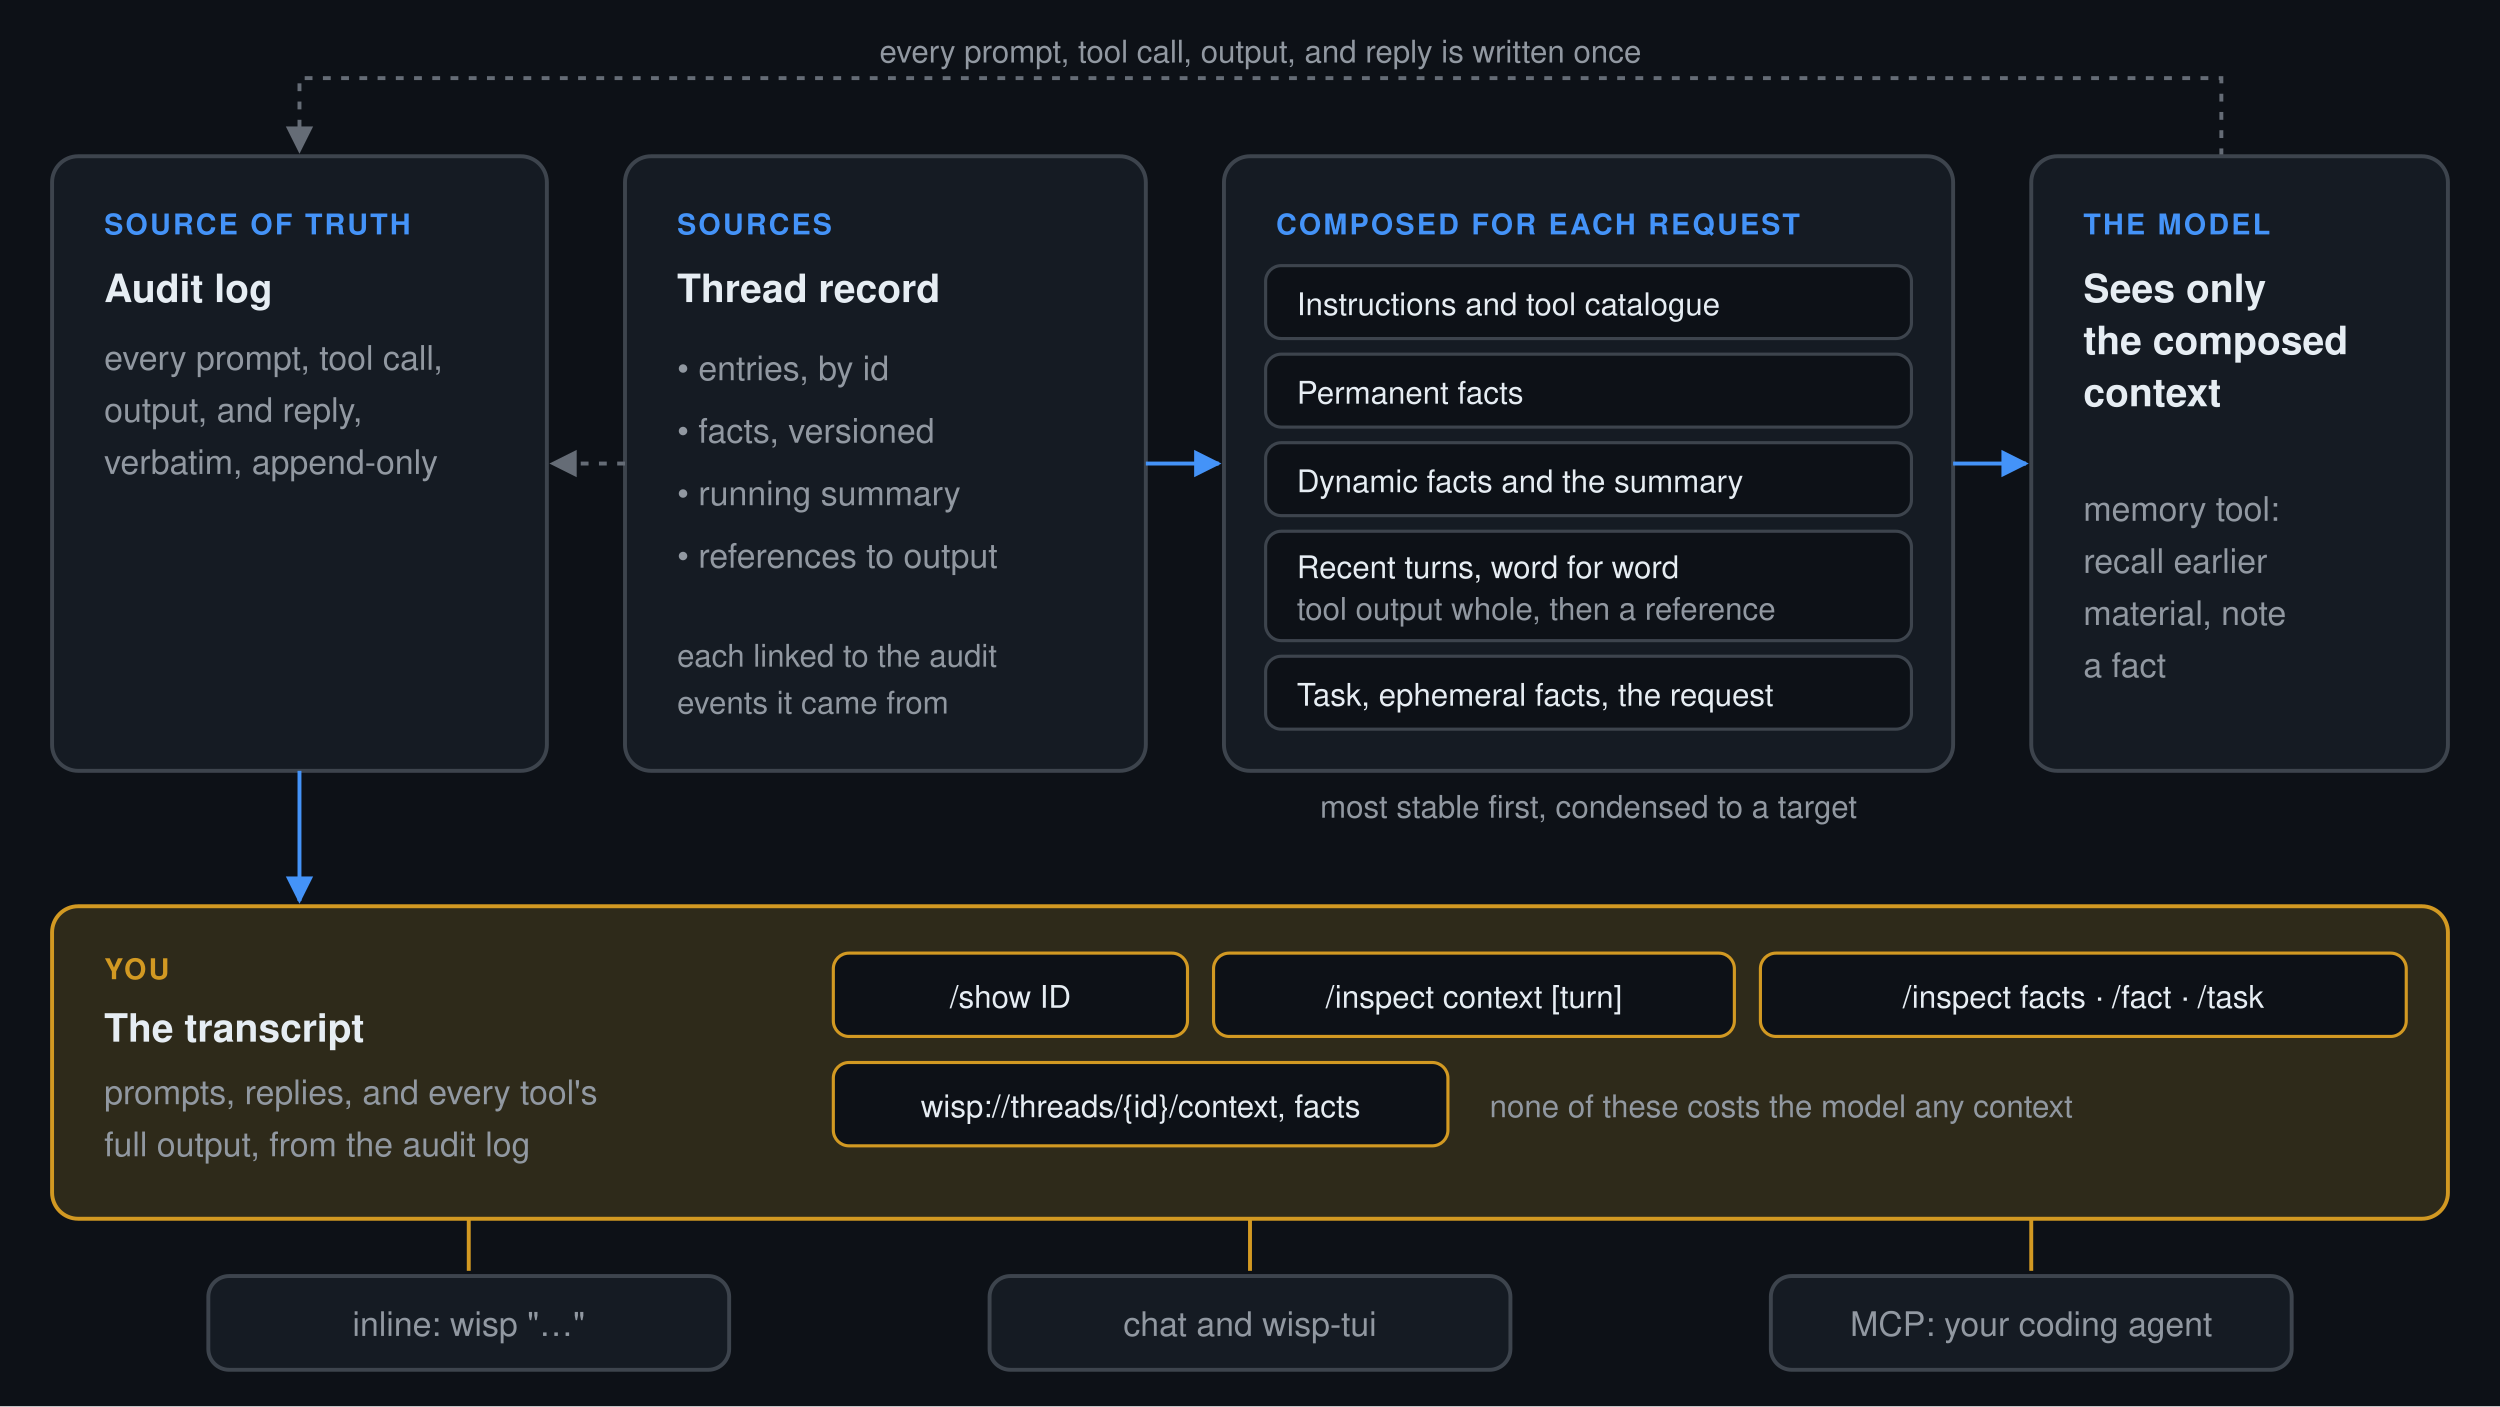
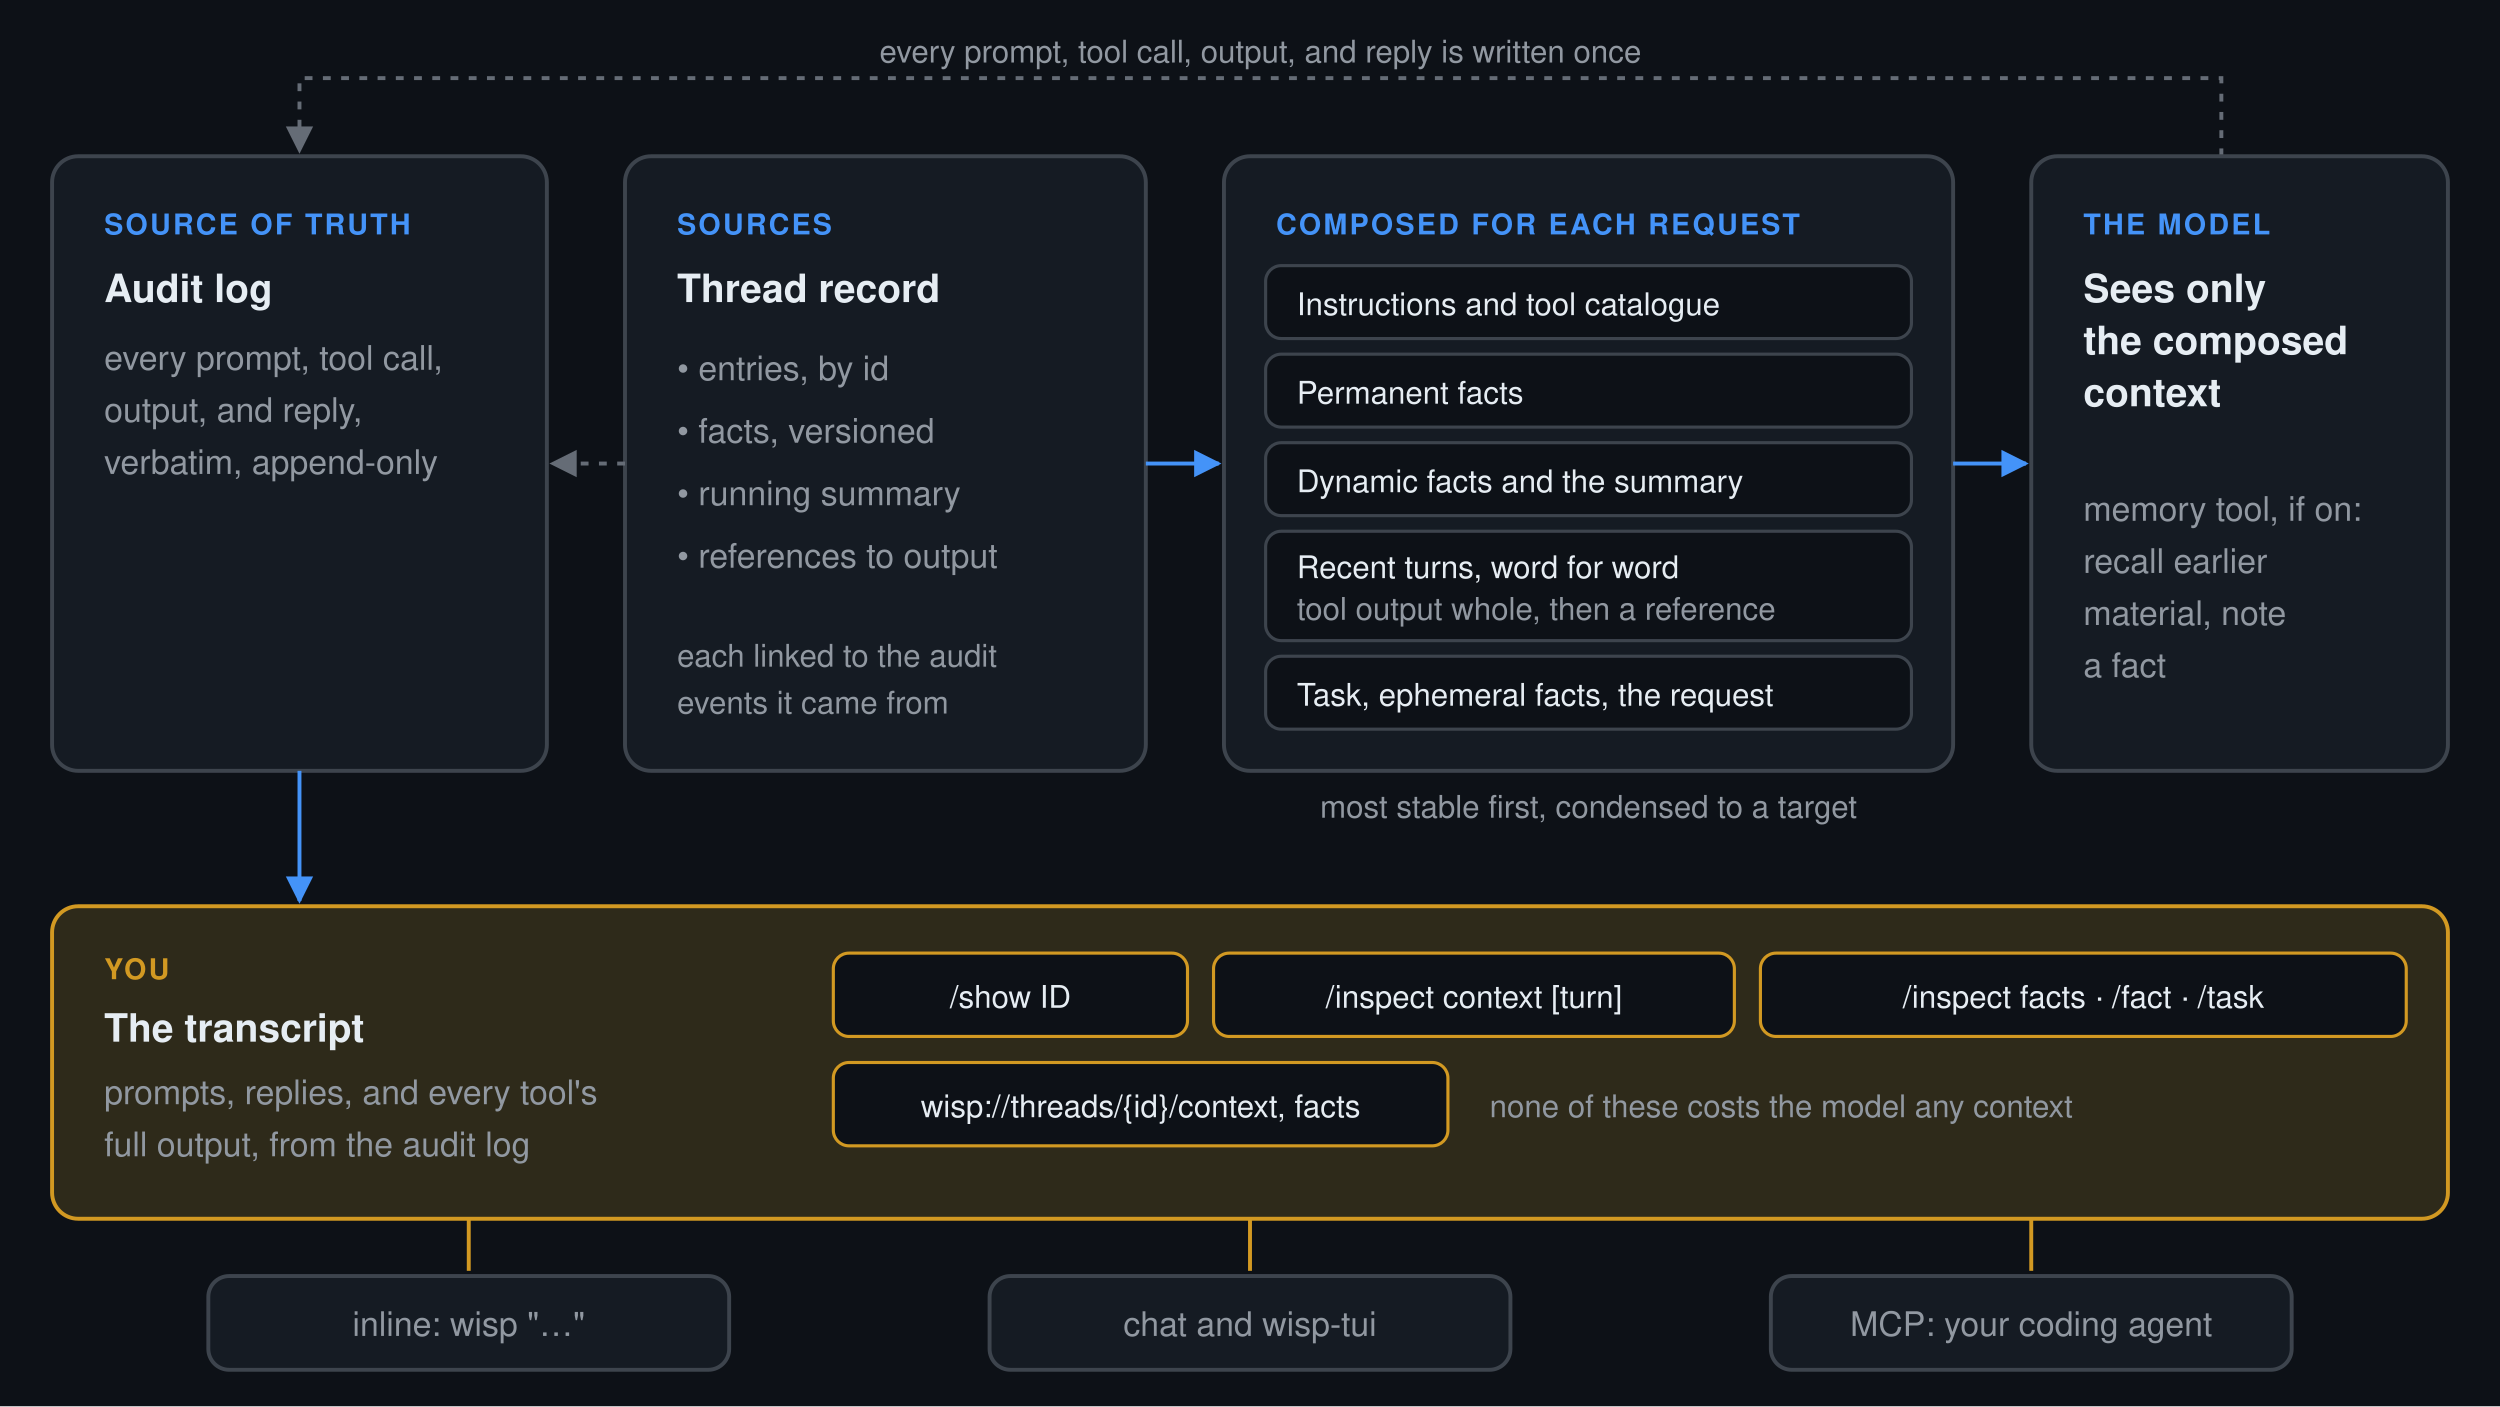
<svg xmlns="http://www.w3.org/2000/svg" viewBox="0 0 960 540" width="960" height="540" role="img" aria-labelledby="title desc">
  <defs>
    <marker id="arrow" viewBox="0 0 10 10" refX="9" refY="5" markerWidth="7" markerHeight="7" orient="auto-start-reverse">
      <path d="M0 0 L10 5 L0 10 z" fill="#4493f8" />
    </marker>
    <marker id="arrow-record" viewBox="0 0 10 10" refX="9" refY="5" markerWidth="7" markerHeight="7" orient="auto-start-reverse">
      <path d="M0 0 L10 5 L0 10 z" fill="#656c76" />
    </marker>
  </defs>
  <style>
    text { font-family: -apple-system, BlinkMacSystemFont, "Segoe UI", Helvetica, Arial, sans-serif; fill: #e6edf3; }
    .title { font-size: 15px; font-weight: 600; }
    .body { font-size: 13px; fill: #9198a1; }
    .small { font-size: 12px; fill: #9198a1; }
    .layer { font-size: 12px; fill: #e6edf3; }
    .label { font-size: 11px; font-weight: 600; letter-spacing: 0.08em; fill: #4493f8; }
    .you-label { font-size: 11px; font-weight: 600; letter-spacing: 0.08em; fill: #d29922; }
    .box { fill: #151b23; stroke: #3d444d; stroke-width: 1.5; }
    .band { fill: #0d1117; stroke: #3d444d; stroke-width: 1.2; }
    .chip { fill: #0d1117; stroke: #d29922; stroke-width: 1.2; }
    .you { fill: #2e2a1a; stroke: #d29922; stroke-width: 1.5; }
    .flow { fill: none; stroke: #4493f8; stroke-width: 1.5; }
    .record { fill: none; stroke: #656c76; stroke-width: 1.5; stroke-dasharray: 3 4; }
    .caller { fill: none; stroke: #d29922; stroke-width: 1.5; }
  </style>
  <rect x="0" y="0" width="960" height="540" fill="#0d1117" />
  <path class="record" d="M853 60 V30 H115 V58" marker-end="url(#arrow-record)" />
  <text class="small" x="484" y="24" text-anchor="middle">every prompt, tool call, output, and reply is written once</text>
  <rect class="box" x="20" y="60" width="190" height="236" rx="10" />
  <text class="label" x="40" y="90">SOURCE OF TRUTH</text>
  <text class="title" x="40" y="116">Audit log</text>
  <text class="body" x="40" y="142">every prompt, tool call,</text>
  <text class="body" x="40" y="162">output, and reply,</text>
  <text class="body" x="40" y="182">verbatim, append-only</text>
  <rect class="box" x="240" y="60" width="200" height="236" rx="10" />
  <text class="label" x="260" y="90">SOURCES</text>
  <text class="title" x="260" y="116">Thread record</text>
  <text class="body" x="260" y="146">• entries, by id</text>
  <text class="body" x="260" y="170">• facts, versioned</text>
  <text class="body" x="260" y="194">• running summary</text>
  <text class="body" x="260" y="218">• references to output</text>
  <text class="small" x="260" y="256">each linked to the audit</text>
  <text class="small" x="260" y="274">events it came from</text>
  <rect class="box" x="470" y="60" width="280" height="236" rx="10" />
  <text class="label" x="490" y="90">COMPOSED FOR EACH REQUEST</text>
  <rect class="band" x="486" y="102" width="248" height="28" rx="6" />
  <text class="layer" x="498" y="121">Instructions and tool catalogue</text>
  <rect class="band" x="486" y="136" width="248" height="28" rx="6" />
  <text class="layer" x="498" y="155">Permanent facts</text>
  <rect class="band" x="486" y="170" width="248" height="28" rx="6" />
  <text class="layer" x="498" y="189">Dynamic facts and the summary</text>
  <rect class="band" x="486" y="204" width="248" height="42" rx="6" />
  <text class="layer" x="498" y="222">Recent turns, word for word</text>
  <text class="small" x="498" y="238">tool output whole, then a reference</text>
  <rect class="band" x="486" y="252" width="248" height="28" rx="6" />
  <text class="layer" x="498" y="271">Task, ephemeral facts, the request</text>
  <rect class="box" x="780" y="60" width="160" height="236" rx="10" />
  <text class="label" x="800" y="90">THE MODEL</text>
  <text class="title" x="800" y="116">Sees only</text>
  <text class="title" x="800" y="136">the composed</text>
  <text class="title" x="800" y="156">context</text>
-   <text class="body" x="800" y="200">memory tool:</text>
+   <text class="body" x="800" y="200">memory tool, if on:</text>
  <text class="body" x="800" y="220">recall earlier</text>
  <text class="body" x="800" y="240">material, note</text>
  <text class="body" x="800" y="260">a fact</text>
  <path class="record" d="M240 178 H212" marker-end="url(#arrow-record)" />
  <path class="flow" d="M440 178 H468" marker-end="url(#arrow)" />
  <path class="flow" d="M750 178 H778" marker-end="url(#arrow)" />
  <text class="small" x="610" y="314" text-anchor="middle">most stable first, condensed to a target</text>
  <path class="flow" d="M115 296 V346" marker-end="url(#arrow)" />
  <rect class="you" x="20" y="348" width="920" height="120" rx="10" />
  <text class="you-label" x="40" y="376">YOU</text>
  <text class="title" x="40" y="400">The transcript</text>
  <text class="body" x="40" y="424">prompts, replies, and every tool's</text>
  <text class="body" x="40" y="444">full output, from the audit log</text>
  <rect class="chip" x="320" y="366" width="136" height="32" rx="6" />
  <text class="layer" x="388" y="387" text-anchor="middle">/show ID</text>
  <rect class="chip" x="466" y="366" width="200" height="32" rx="6" />
  <text class="layer" x="566" y="387" text-anchor="middle">/inspect context [turn]</text>
  <rect class="chip" x="676" y="366" width="248" height="32" rx="6" />
  <text class="layer" x="800" y="387" text-anchor="middle">/inspect facts · /fact · /task</text>
  <rect class="chip" x="320" y="408" width="236" height="32" rx="6" />
  <text class="layer" x="438" y="429" text-anchor="middle">wisp://threads/{id}/context, facts</text>
  <text class="small" x="572" y="429">none of these costs the model any context</text>
  <path class="caller" d="M180 468 V488 M480 468 V488 M780 468 V488" />
  <rect class="box" x="80" y="490" width="200" height="36" rx="8" />
  <text class="body" x="180" y="513" text-anchor="middle">inline: wisp "…"</text>
  <rect class="box" x="380" y="490" width="200" height="36" rx="8" />
  <text class="body" x="480" y="513" text-anchor="middle">chat and wisp-tui</text>
  <rect class="box" x="680" y="490" width="200" height="36" rx="8" />
  <text class="body" x="780" y="513" text-anchor="middle">MCP: your coding agent</text>
</svg>
